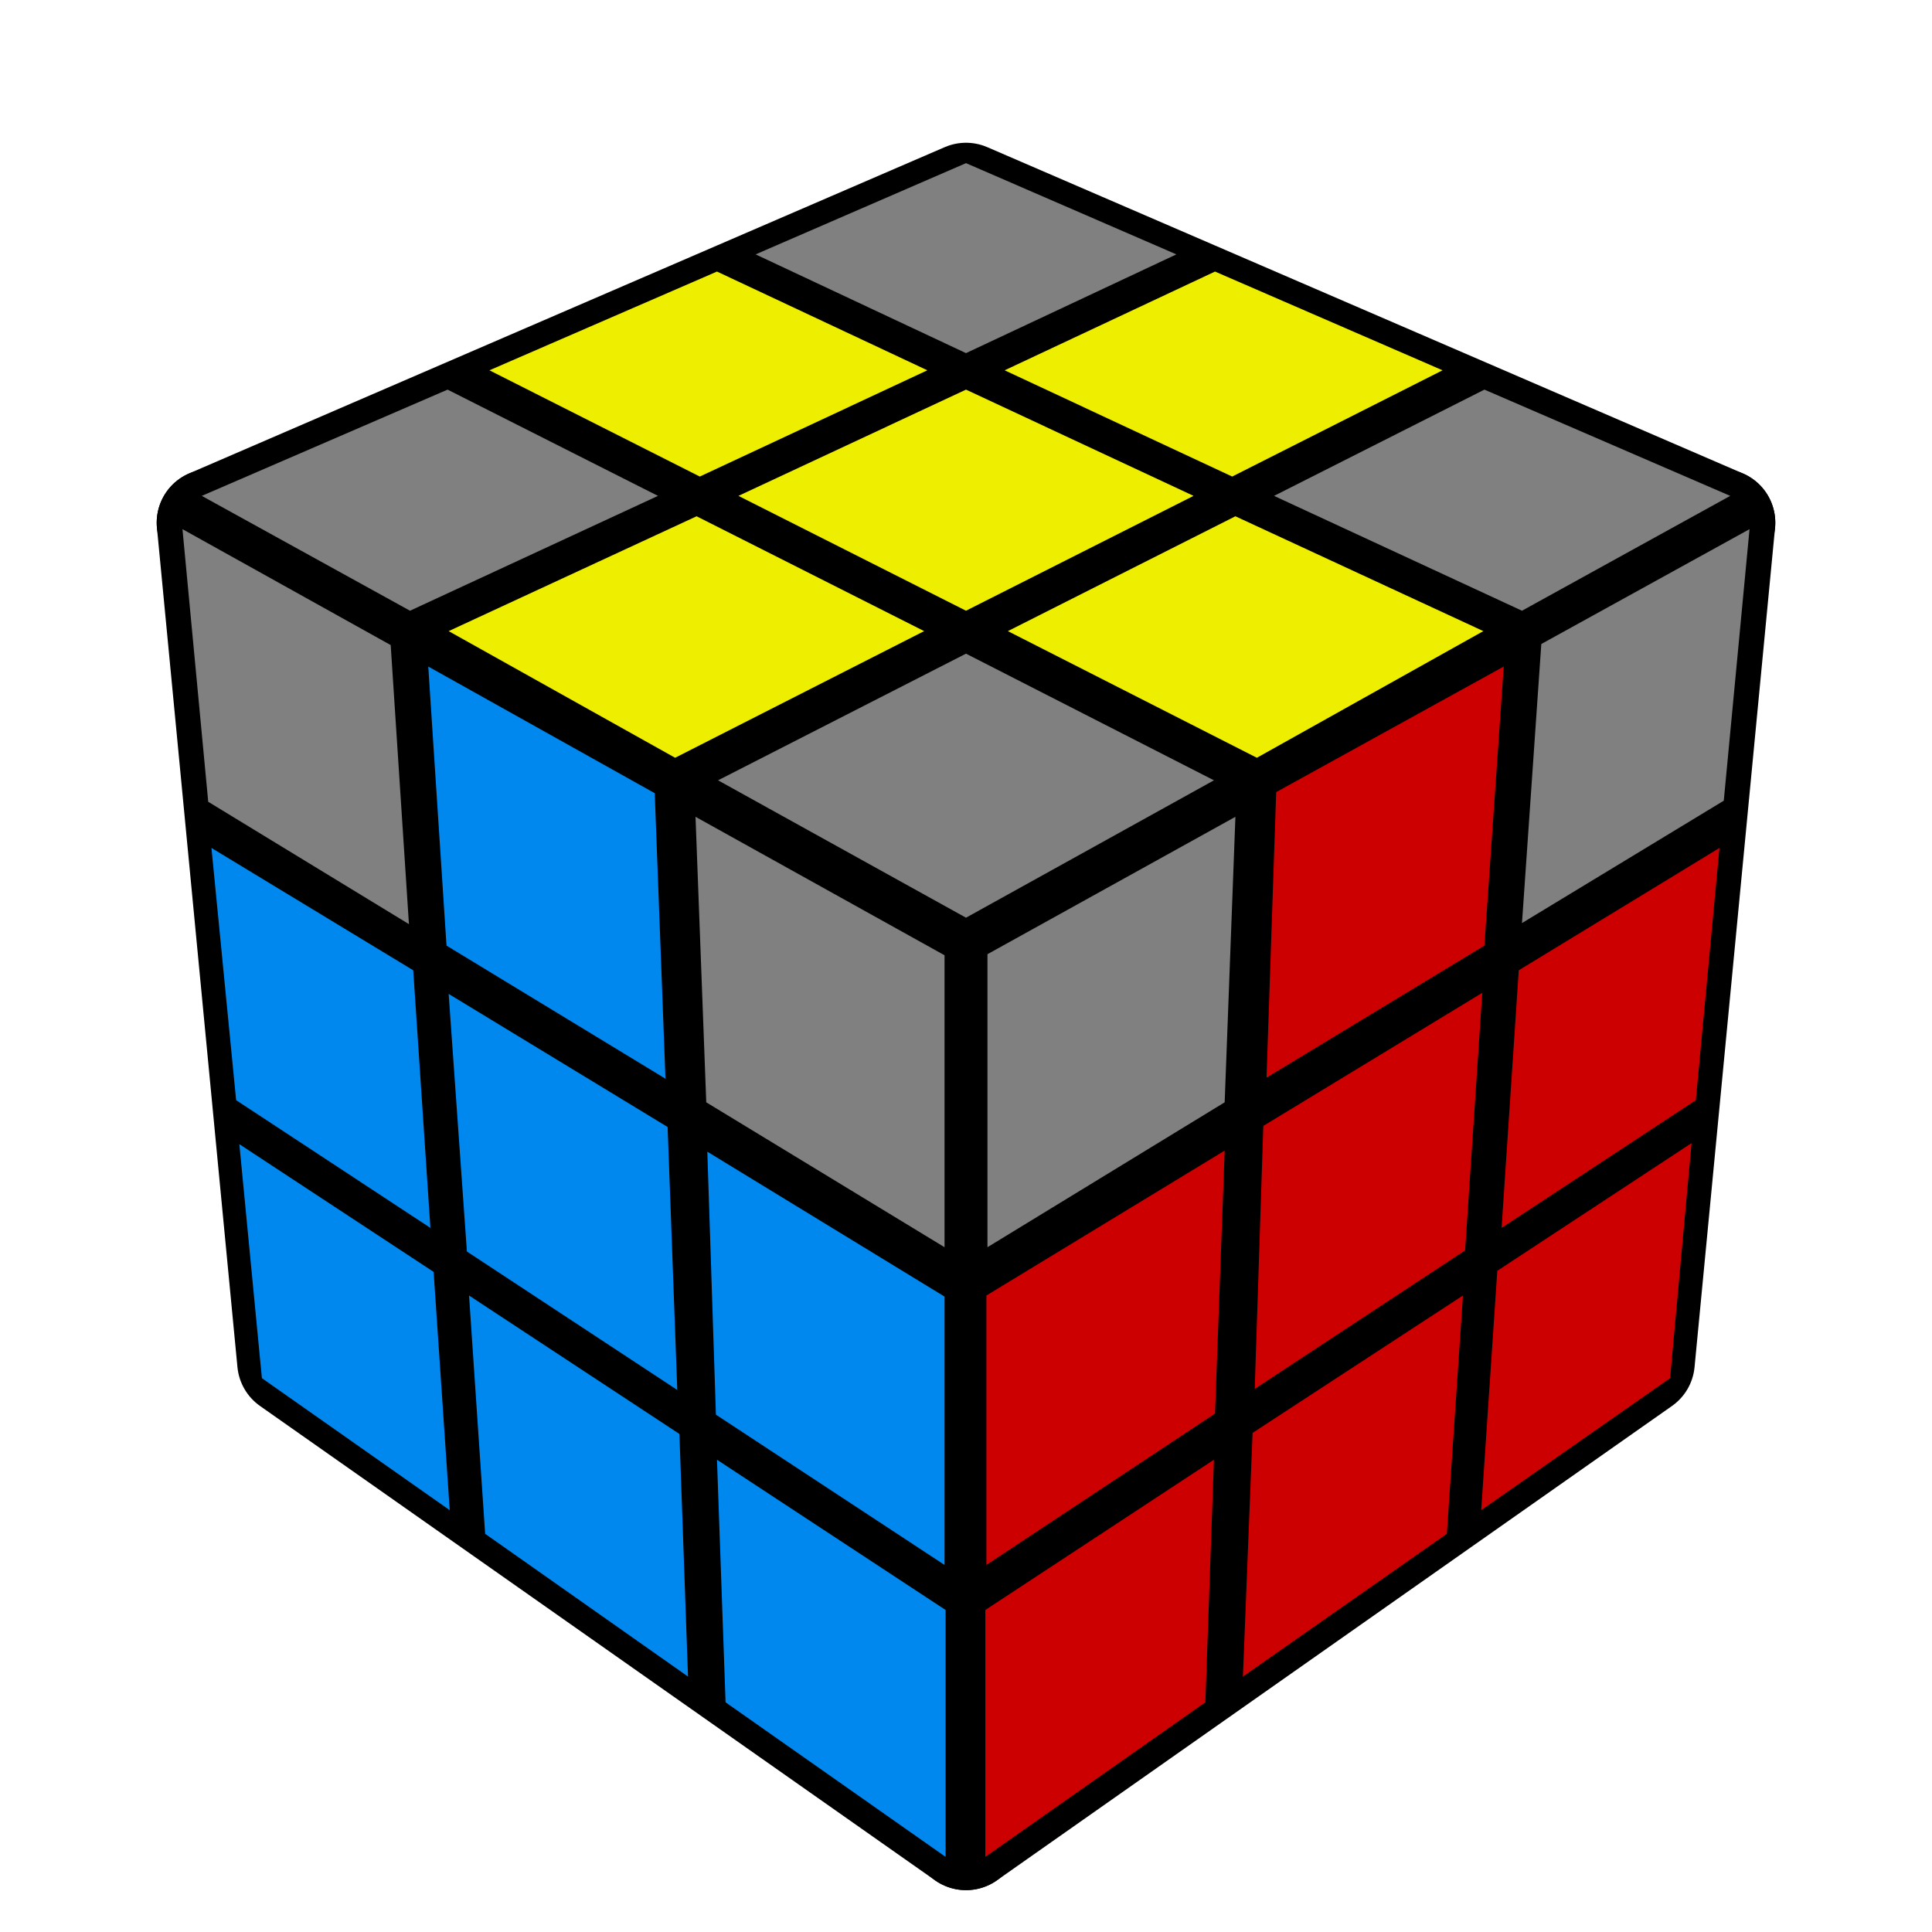
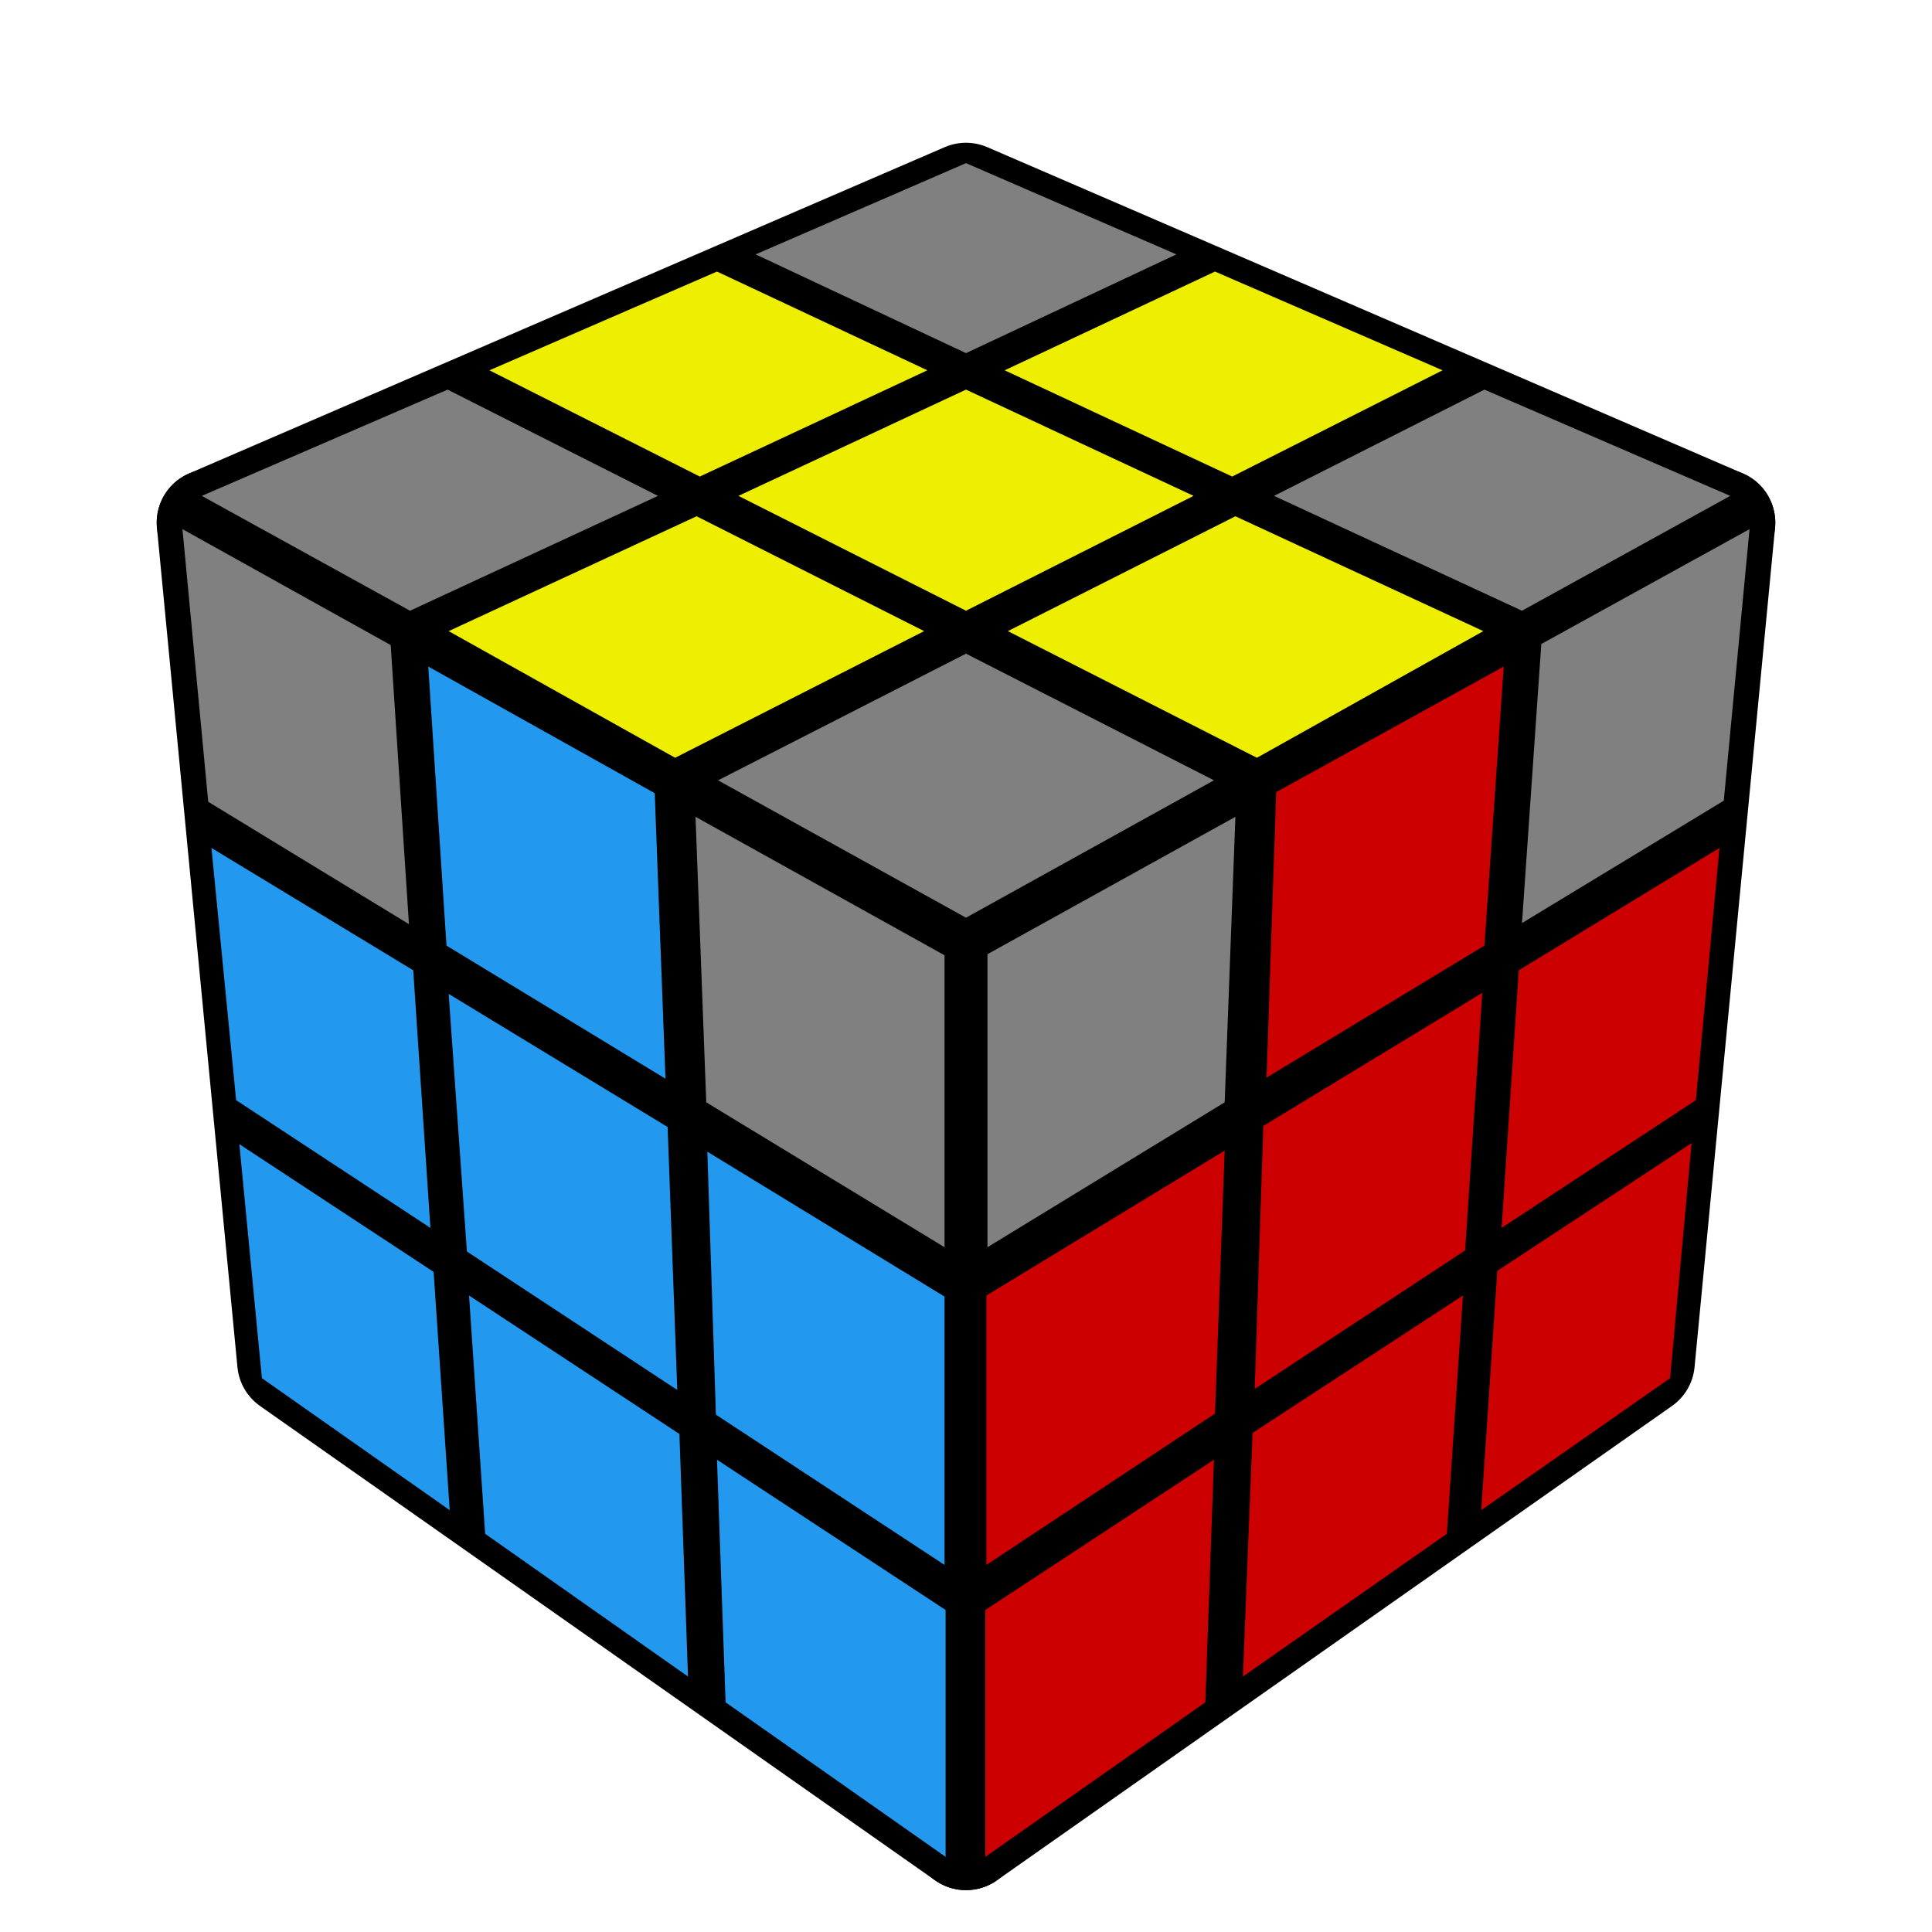
<svg xmlns="http://www.w3.org/2000/svg" version="1.1" width="640" height="640" viewBox="-0.9 -0.9 1.8 1.8">
  <g style="stroke-width:0.1;stroke-linejoin:round;opacity:1">
    <polygon fill="#000000" stroke="#000000" points="-4.9165444344952E-17,-0.717 0.704,-0.413 6.3108540577985E-17,-0.022 -0.704,-0.413" />
    <polygon fill="#000000" stroke="#000000" points="6.3108540577985E-17,-0.022 0.704,-0.413 0.629,0.369 5.5589468959362E-17,0.811" />
    <polygon fill="#000000" stroke="#000000" points="-0.704,-0.413 6.3108540577985E-17,-0.022 5.5589468959362E-17,0.811 -0.629,0.369" />
  </g>
  <g style="opacity:1;stroke-opacity:0.5;stroke-width:0;stroke-linejoin:round">
    <polygon fill="#808080" stroke="#000000" points="-4.9439549272153E-17,-0.748 0.196,-0.663 -1.6979580126642E-17,-0.571 -0.196,-0.663" />
    <polygon fill="#eeee00" stroke="#000000" points="0.232,-0.647 0.444,-0.555 0.248,-0.456 0.036,-0.555" />
    <polygon fill="#808080" stroke="#000000" points="0.483,-0.537 0.712,-0.438 0.518,-0.331 0.287,-0.438" />
    <polygon fill="#eeee00" stroke="#000000" points="-0.232,-0.647 -0.036,-0.555 -0.248,-0.456 -0.444,-0.555" />
    <polygon fill="#eeee00" stroke="#000000" points="-1.1906711768916E-17,-0.537 0.212,-0.438 1.3125827139793E-17,-0.331 -0.212,-0.438" />
    <polygon fill="#eeee00" stroke="#000000" points="0.251,-0.419 0.482,-0.312 0.271,-0.194 0.039,-0.312" />
    <polygon fill="#808080" stroke="#000000" points="-0.483,-0.537 -0.287,-0.438 -0.518,-0.331 -0.712,-0.438" />
    <polygon fill="#eeee00" stroke="#000000" points="-0.251,-0.419 -0.039,-0.312 -0.271,-0.194 -0.482,-0.312" />
    <polygon fill="#808080" stroke="#000000" points="1.9219742927126E-17,-0.291 0.231,-0.173 6.3251582941518E-17,-0.045 -0.231,-0.173" />
    <polygon fill="#808080" stroke="#000000" points="0.02,-0.011 0.251,-0.139 0.241,0.127 0.02,0.262" />
    <polygon fill="#cc0000" stroke="#000000" points="0.289,-0.162 0.501,-0.279 0.483,-0.019 0.28,0.104" />
    <polygon fill="#808080" stroke="#000000" points="0.536,-0.3 0.73,-0.407 0.706,-0.154 0.518,-0.04" />
    <polygon fill="#cc0000" stroke="#000000" points="0.019,0.307 0.241,0.172 0.232,0.417 0.019,0.558" />
    <polygon fill="#cc0000" stroke="#000000" points="0.277,0.149 0.481,0.025 0.465,0.265 0.269,0.394" />
    <polygon fill="#cc0000" stroke="#000000" points="0.515,0.004 0.702,-0.11 0.68,0.125 0.499,0.244" />
    <polygon fill="#cc0000" stroke="#000000" points="0.018,0.6 0.231,0.46 0.223,0.686 0.018,0.83" />
    <polygon fill="#cc0000" stroke="#000000" points="0.267,0.435 0.463,0.307 0.448,0.529 0.258,0.662" />
    <polygon fill="#cc0000" stroke="#000000" points="0.495,0.284 0.676,0.165 0.656,0.384 0.48,0.507" />
    <polygon fill="#808080" stroke="#000000" points="-0.73,-0.407 -0.536,-0.299 -0.519,-0.039 -0.706,-0.153" />
-     <polygon fill="#0088ee" stroke="#000000" points="-0.501,-0.279 -0.29,-0.161 -0.28,0.105 -0.484,-0.019" />
+     <polygon fill="#2299ee" stroke="#000000" points="-0.501,-0.279 -0.29,-0.161 -0.28,0.105 -0.484,-0.019" />
    <polygon fill="#808080" stroke="#000000" points="-0.252,-0.139 -0.02,-0.01 -0.02,0.262 -0.242,0.127" />
-     <polygon fill="#0088ee" stroke="#000000" points="-0.703,-0.11 -0.515,0.004 -0.499,0.244 -0.68,0.125" />
-     <polygon fill="#0088ee" stroke="#000000" points="-0.482,0.026 -0.278,0.15 -0.269,0.395 -0.465,0.266" />
-     <polygon fill="#0088ee" stroke="#000000" points="-0.241,0.173 -0.02,0.308 -0.02,0.558 -0.233,0.418" />
-     <polygon fill="#0088ee" stroke="#000000" points="-0.677,0.166 -0.496,0.285 -0.481,0.507 -0.656,0.384" />
-     <polygon fill="#0088ee" stroke="#000000" points="-0.463,0.307 -0.267,0.436 -0.259,0.662 -0.448,0.529" />
-     <polygon fill="#0088ee" stroke="#000000" points="-0.232,0.46 -0.019,0.6 -0.019,0.83 -0.224,0.686" />
+     <polygon fill="#2299ee" stroke="#000000" points="-0.703,-0.11 -0.515,0.004 -0.499,0.244 -0.68,0.125" />
+     <polygon fill="#2299ee" stroke="#000000" points="-0.482,0.026 -0.278,0.15 -0.269,0.395 -0.465,0.266" />
+     <polygon fill="#2299ee" stroke="#000000" points="-0.241,0.173 -0.02,0.308 -0.02,0.558 -0.233,0.418" />
+     <polygon fill="#2299ee" stroke="#000000" points="-0.677,0.166 -0.496,0.285 -0.481,0.507 -0.656,0.384" />
+     <polygon fill="#2299ee" stroke="#000000" points="-0.463,0.307 -0.267,0.436 -0.259,0.662 -0.448,0.529" />
+     <polygon fill="#2299ee" stroke="#000000" points="-0.232,0.46 -0.019,0.6 -0.019,0.83 -0.224,0.686" />
  </g>
</svg>
